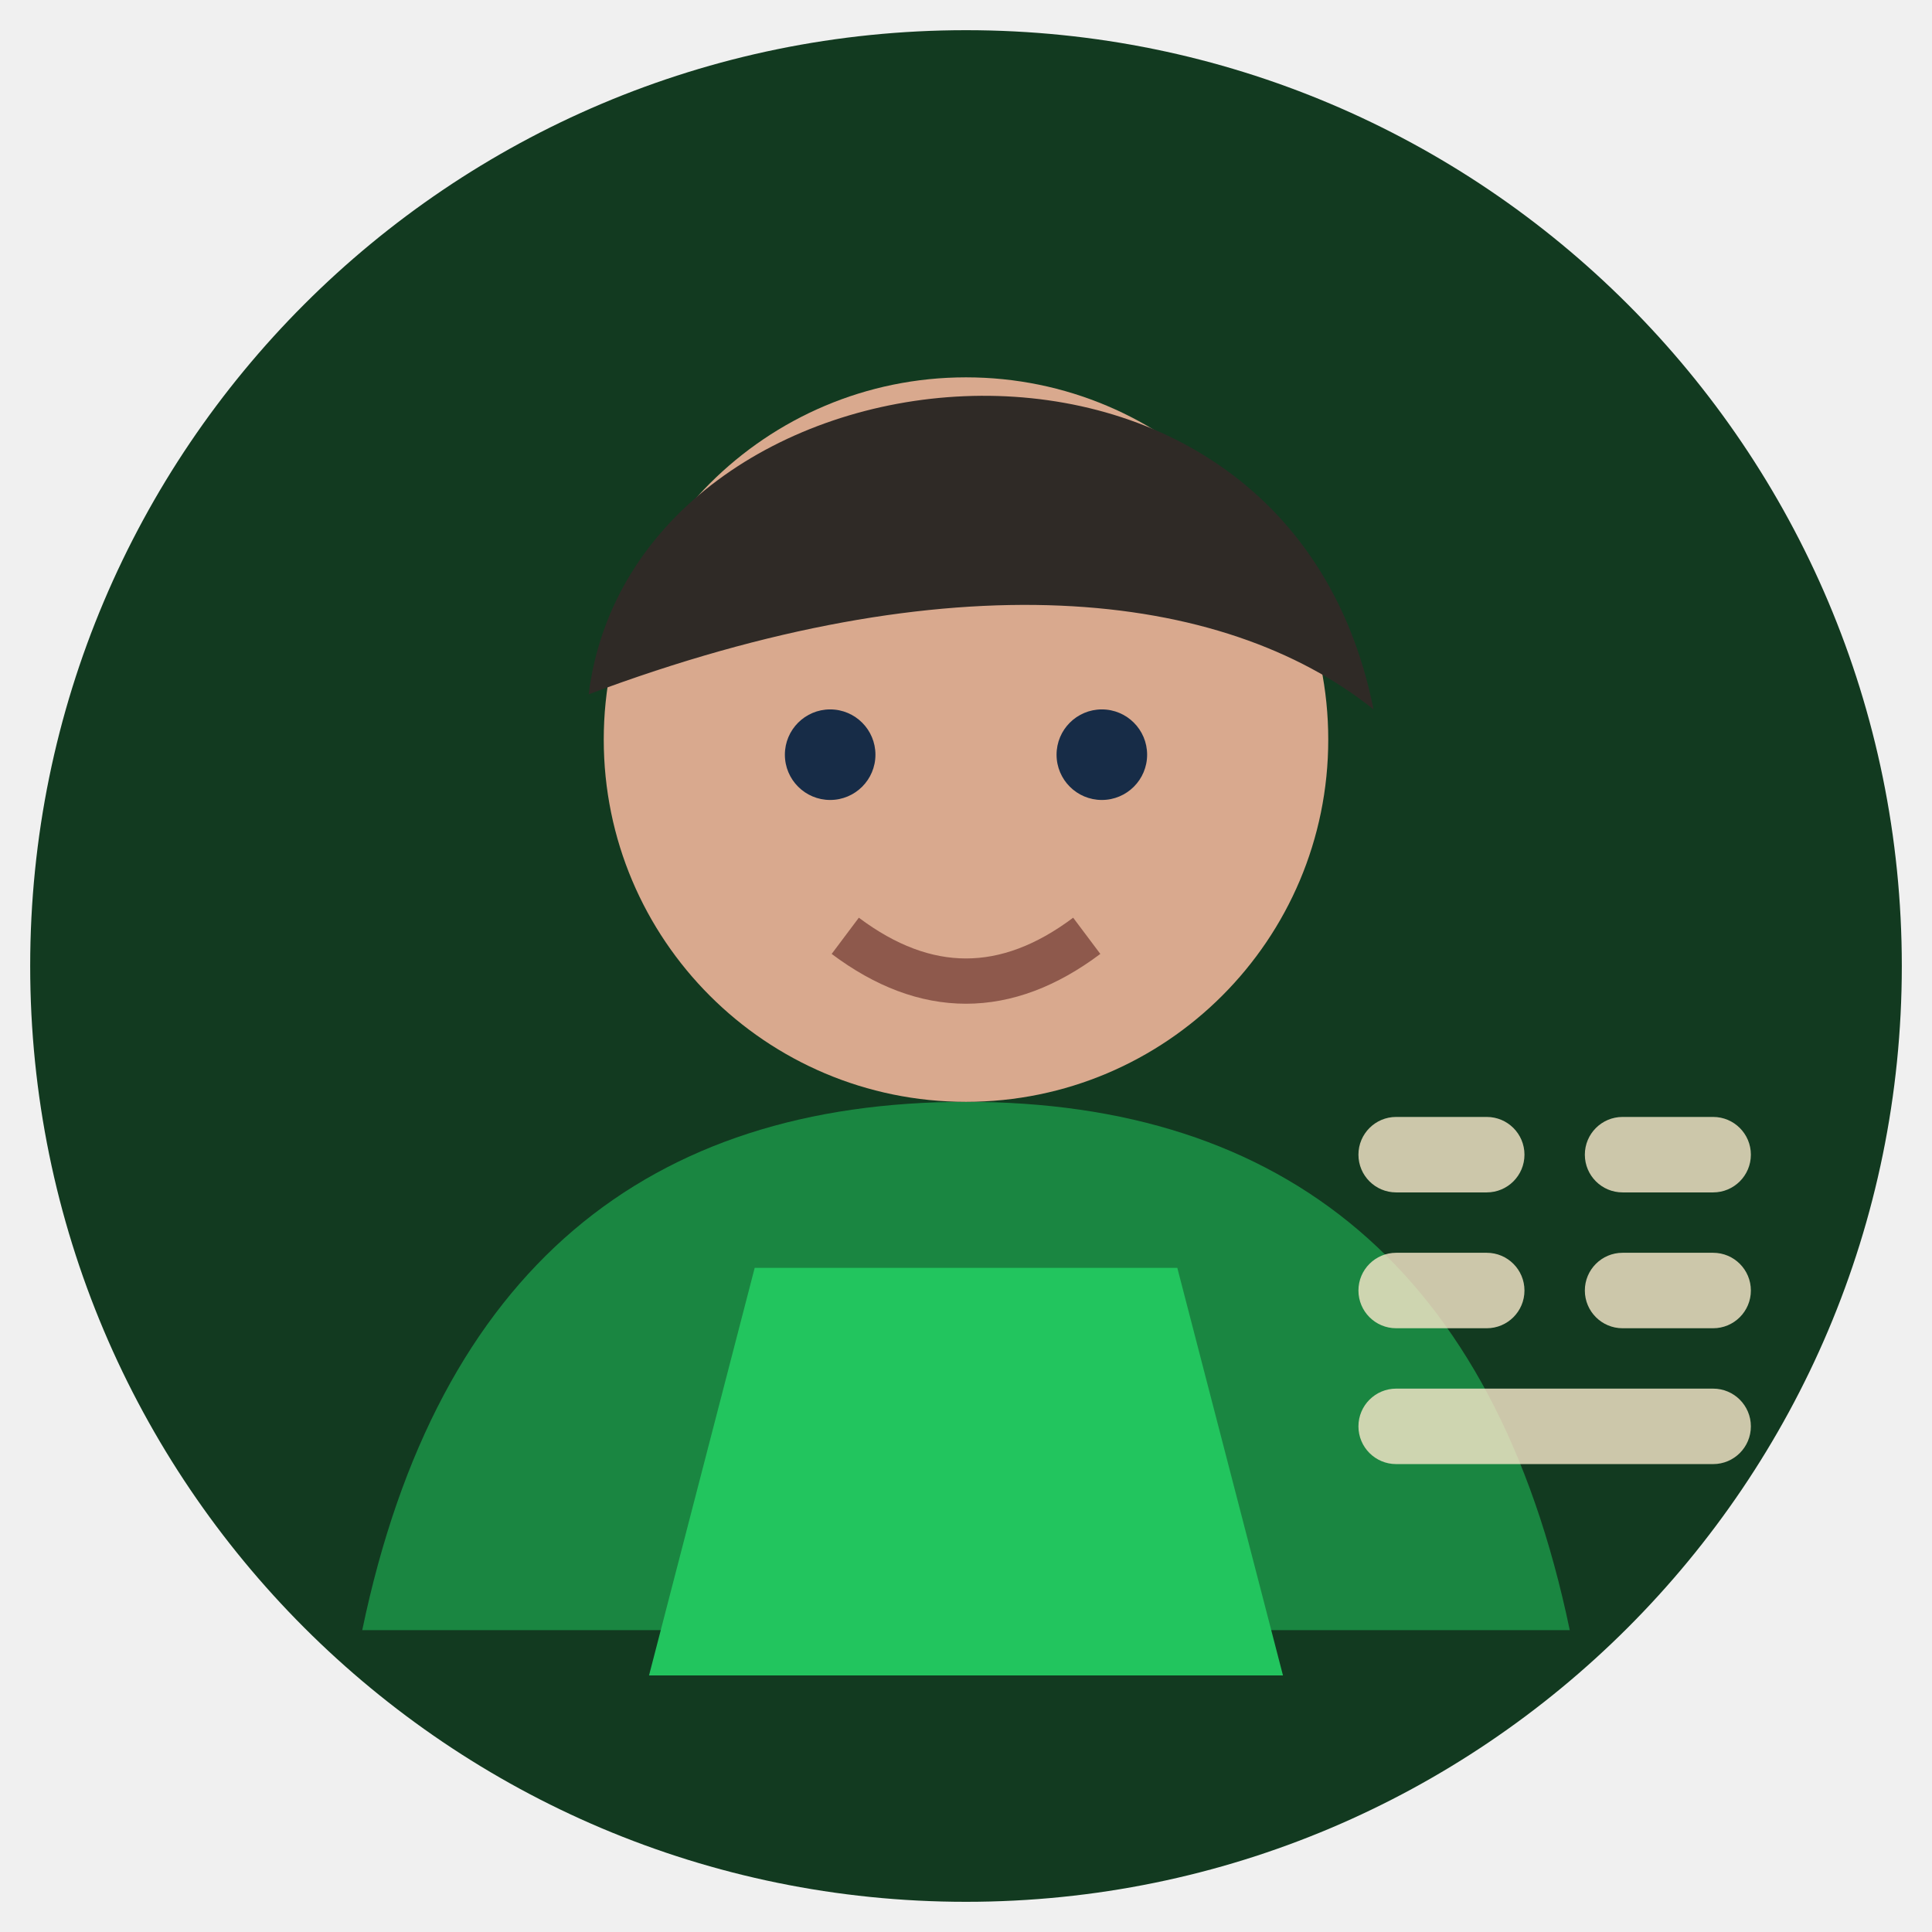
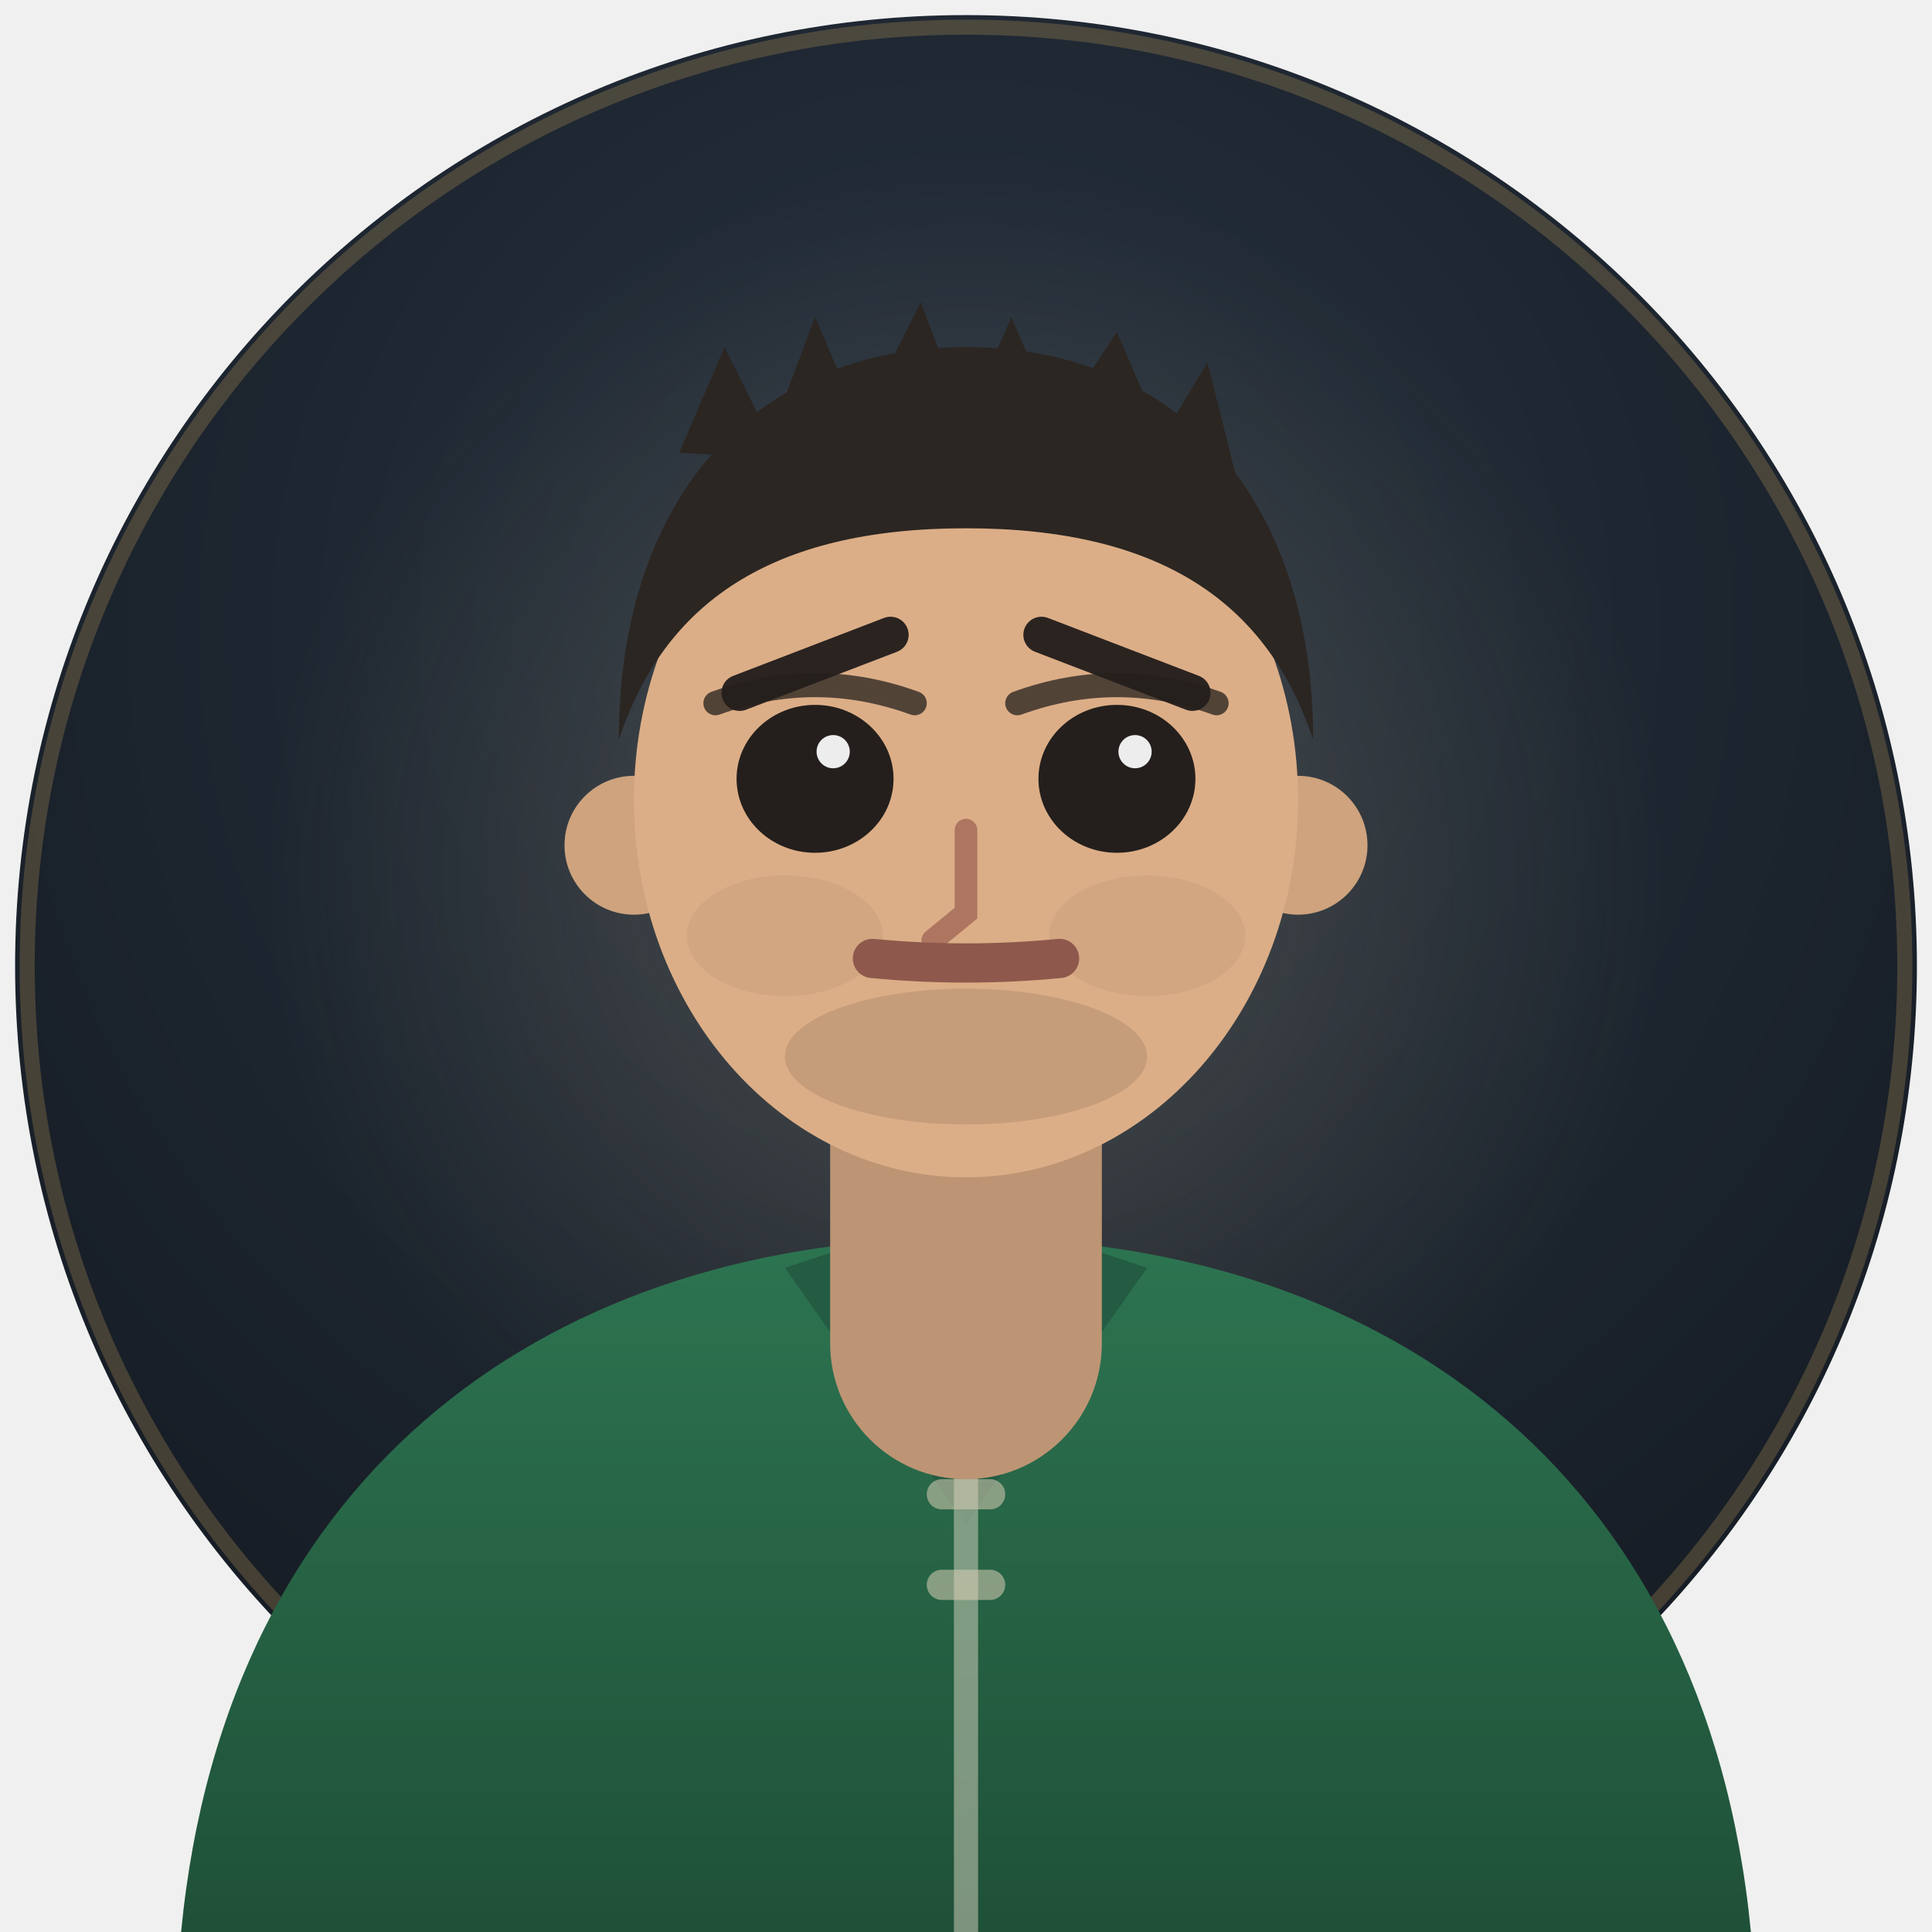
- <svg xmlns="http://www.w3.org/2000/svg" viewBox="0 0 128 128">
-   <circle cx="64" cy="64" r="62" fill="#123a20" />
-   <path d="M24 108c5-24 19-35 40-35s35 11 40 35" fill="#22c55e" fill-opacity="0.55" />
-   <circle cx="64" cy="49" r="24" fill="#d9a98e" />
-   <path d="M39 46c3-24 46-29 52 1-10-8-28-10-52-1z" fill="#2f2a26" />
-   <path d="M43 111h42l-7-27H50z" fill="#22c55e" />
-   <circle cx="55" cy="50" r="3" fill="#172c47" />
-   <circle cx="73" cy="50" r="3" fill="#172c47" />
-   <path d="M56 62q8 6 16 0" fill="none" stroke="#8e594c" stroke-width="3" />
-   <rect x="90" y="74" width="11" height="5" rx="2.5" fill="#f5e6c8" fill-opacity="0.82" />
-   <rect x="105" y="74" width="11" height="5" rx="2.5" fill="#f5e6c8" fill-opacity="0.82" />
-   <rect x="90" y="83" width="11" height="5" rx="2.5" fill="#f5e6c8" fill-opacity="0.82" />
-   <rect x="105" y="83" width="11" height="5" rx="2.5" fill="#f5e6c8" fill-opacity="0.82" />
-   <rect x="90" y="92" width="26" height="5" rx="2.5" fill="#f5e6c8" fill-opacity="0.82" />
+ <svg xmlns="http://www.w3.org/2000/svg" viewBox="0 0 128 128" role="img" aria-hidden="true">
+   <defs>
+     <radialGradient id="bg" cx="50%" cy="32%" r="74%">
+       <stop offset="0%" stop-color="#27323f" />
+       <stop offset="100%" stop-color="#141a22" />
+     </radialGradient>
+     <linearGradient id="shade" x1="0" y1="0" x2="0" y2="1">
+       <stop offset="0%" stop-color="#000" stop-opacity="0.05" />
+       <stop offset="100%" stop-color="#000" stop-opacity="0.34" />
+     </linearGradient>
+     <radialGradient id="warm" cx="50%" cy="50%" r="50%">
+       <stop offset="0%" stop-color="#f0d9a6" stop-opacity="0.20" />
+       <stop offset="100%" stop-color="#f0d9a6" stop-opacity="0" />
+     </radialGradient>
+   </defs>
+   <circle cx="64" cy="64" r="63" fill="url(#bg)" />
+   <circle cx="64" cy="58" r="46" fill="url(#warm)" />
+   <circle cx="64" cy="64" r="62.2" fill="none" stroke="#c9a45c" stroke-opacity="0.26" />
+   <path d="M12 128c3-31 25-46 52-46s49 15 52 46z" fill="#2f7a55" />
+   <path d="M12 128c3-31 25-46 52-46s49 15 52 46z" fill="url(#shade)" />
+   <path d="M52 84l12 17 12-17-12-4z" fill="#235c42" />
+   <path d="M64 84v44" stroke="#f0e6d2" stroke-opacity="0.45" stroke-width="1.6" />
+   <g fill="#d8cdb4" fill-opacity="0.55">
+     <rect x="61.4" y="92" width="5.2" height="2" rx="1" />
+     <rect x="61.4" y="98" width="5.2" height="2" rx="1" />
+     <rect x="61.4" y="104" width="5.2" height="2" rx="1" />
+   </g>
+   <path d="M55 74h18v15a9 9 0 0 1-18 0z" fill="#bd9574" />
+   <circle cx="42" cy="56" r="4.6" fill="#cea37e" />
+   <circle cx="86" cy="56" r="4.6" fill="#cea37e" />
+   <ellipse cx="64" cy="53" rx="22" ry="25" fill="#dcae87" />
+   <ellipse cx="52" cy="62" rx="6.5" ry="4" fill="#cca17d" opacity="0.55" />
+   <ellipse cx="76" cy="62" rx="6.5" ry="4" fill="#cca17d" opacity="0.55" />
+   <ellipse cx="64" cy="70" rx="12" ry="4.5" fill="#000" opacity="0.10" />
+   <path d="M41 49c0-16 9-26 23-26s23 10 23 26c-3-9-10-14-23-14s-20 5-23 14z" fill="#2b2622" />
+   <path d="M45 30l3-7 3 6 3-8 3 7 4-8 3 8 3-7 3 7 4-6 3 7 3-5 2 8z" fill="#2b2622" />
+   <path d="M49 45.9L59 42.06" stroke="#2a2320" stroke-width="2.4" stroke-linecap="round" />
+   <path d="M69 42.06L79 45.9" stroke="#2a2320" stroke-width="2.4" stroke-linecap="round" />
+   <path d="M47.4 46.59q6.6 -2.4 13.2 0" fill="none" stroke="#241f1c" stroke-width="1.6" stroke-linecap="round" stroke-opacity="0.75" />
+   <ellipse cx="54" cy="51.6" rx="5.2" ry="4.9" fill="#241f1c" />
+   <circle cx="55.2" cy="49.8" r="1.1" fill="#fff" fill-opacity="0.92" />
+   <path d="M67.4 46.59q6.6 -2.4 13.2 0" fill="none" stroke="#241f1c" stroke-width="1.6" stroke-linecap="round" stroke-opacity="0.75" />
+   <ellipse cx="74" cy="51.6" rx="5.2" ry="4.9" fill="#241f1c" />
+   <circle cx="75.2" cy="49.8" r="1.1" fill="#fff" fill-opacity="0.92" />
+   <path d="M64 55v5.5l-2.2 1.8" fill="none" stroke="#a9705c" stroke-width="1.5" stroke-linecap="round" stroke-opacity="0.9" />
+   <path d="M57.8 63.5q6.2 0.6 12.4 0" fill="none" stroke="#8e594c" stroke-width="2.6" stroke-linecap="round" />
</svg>
